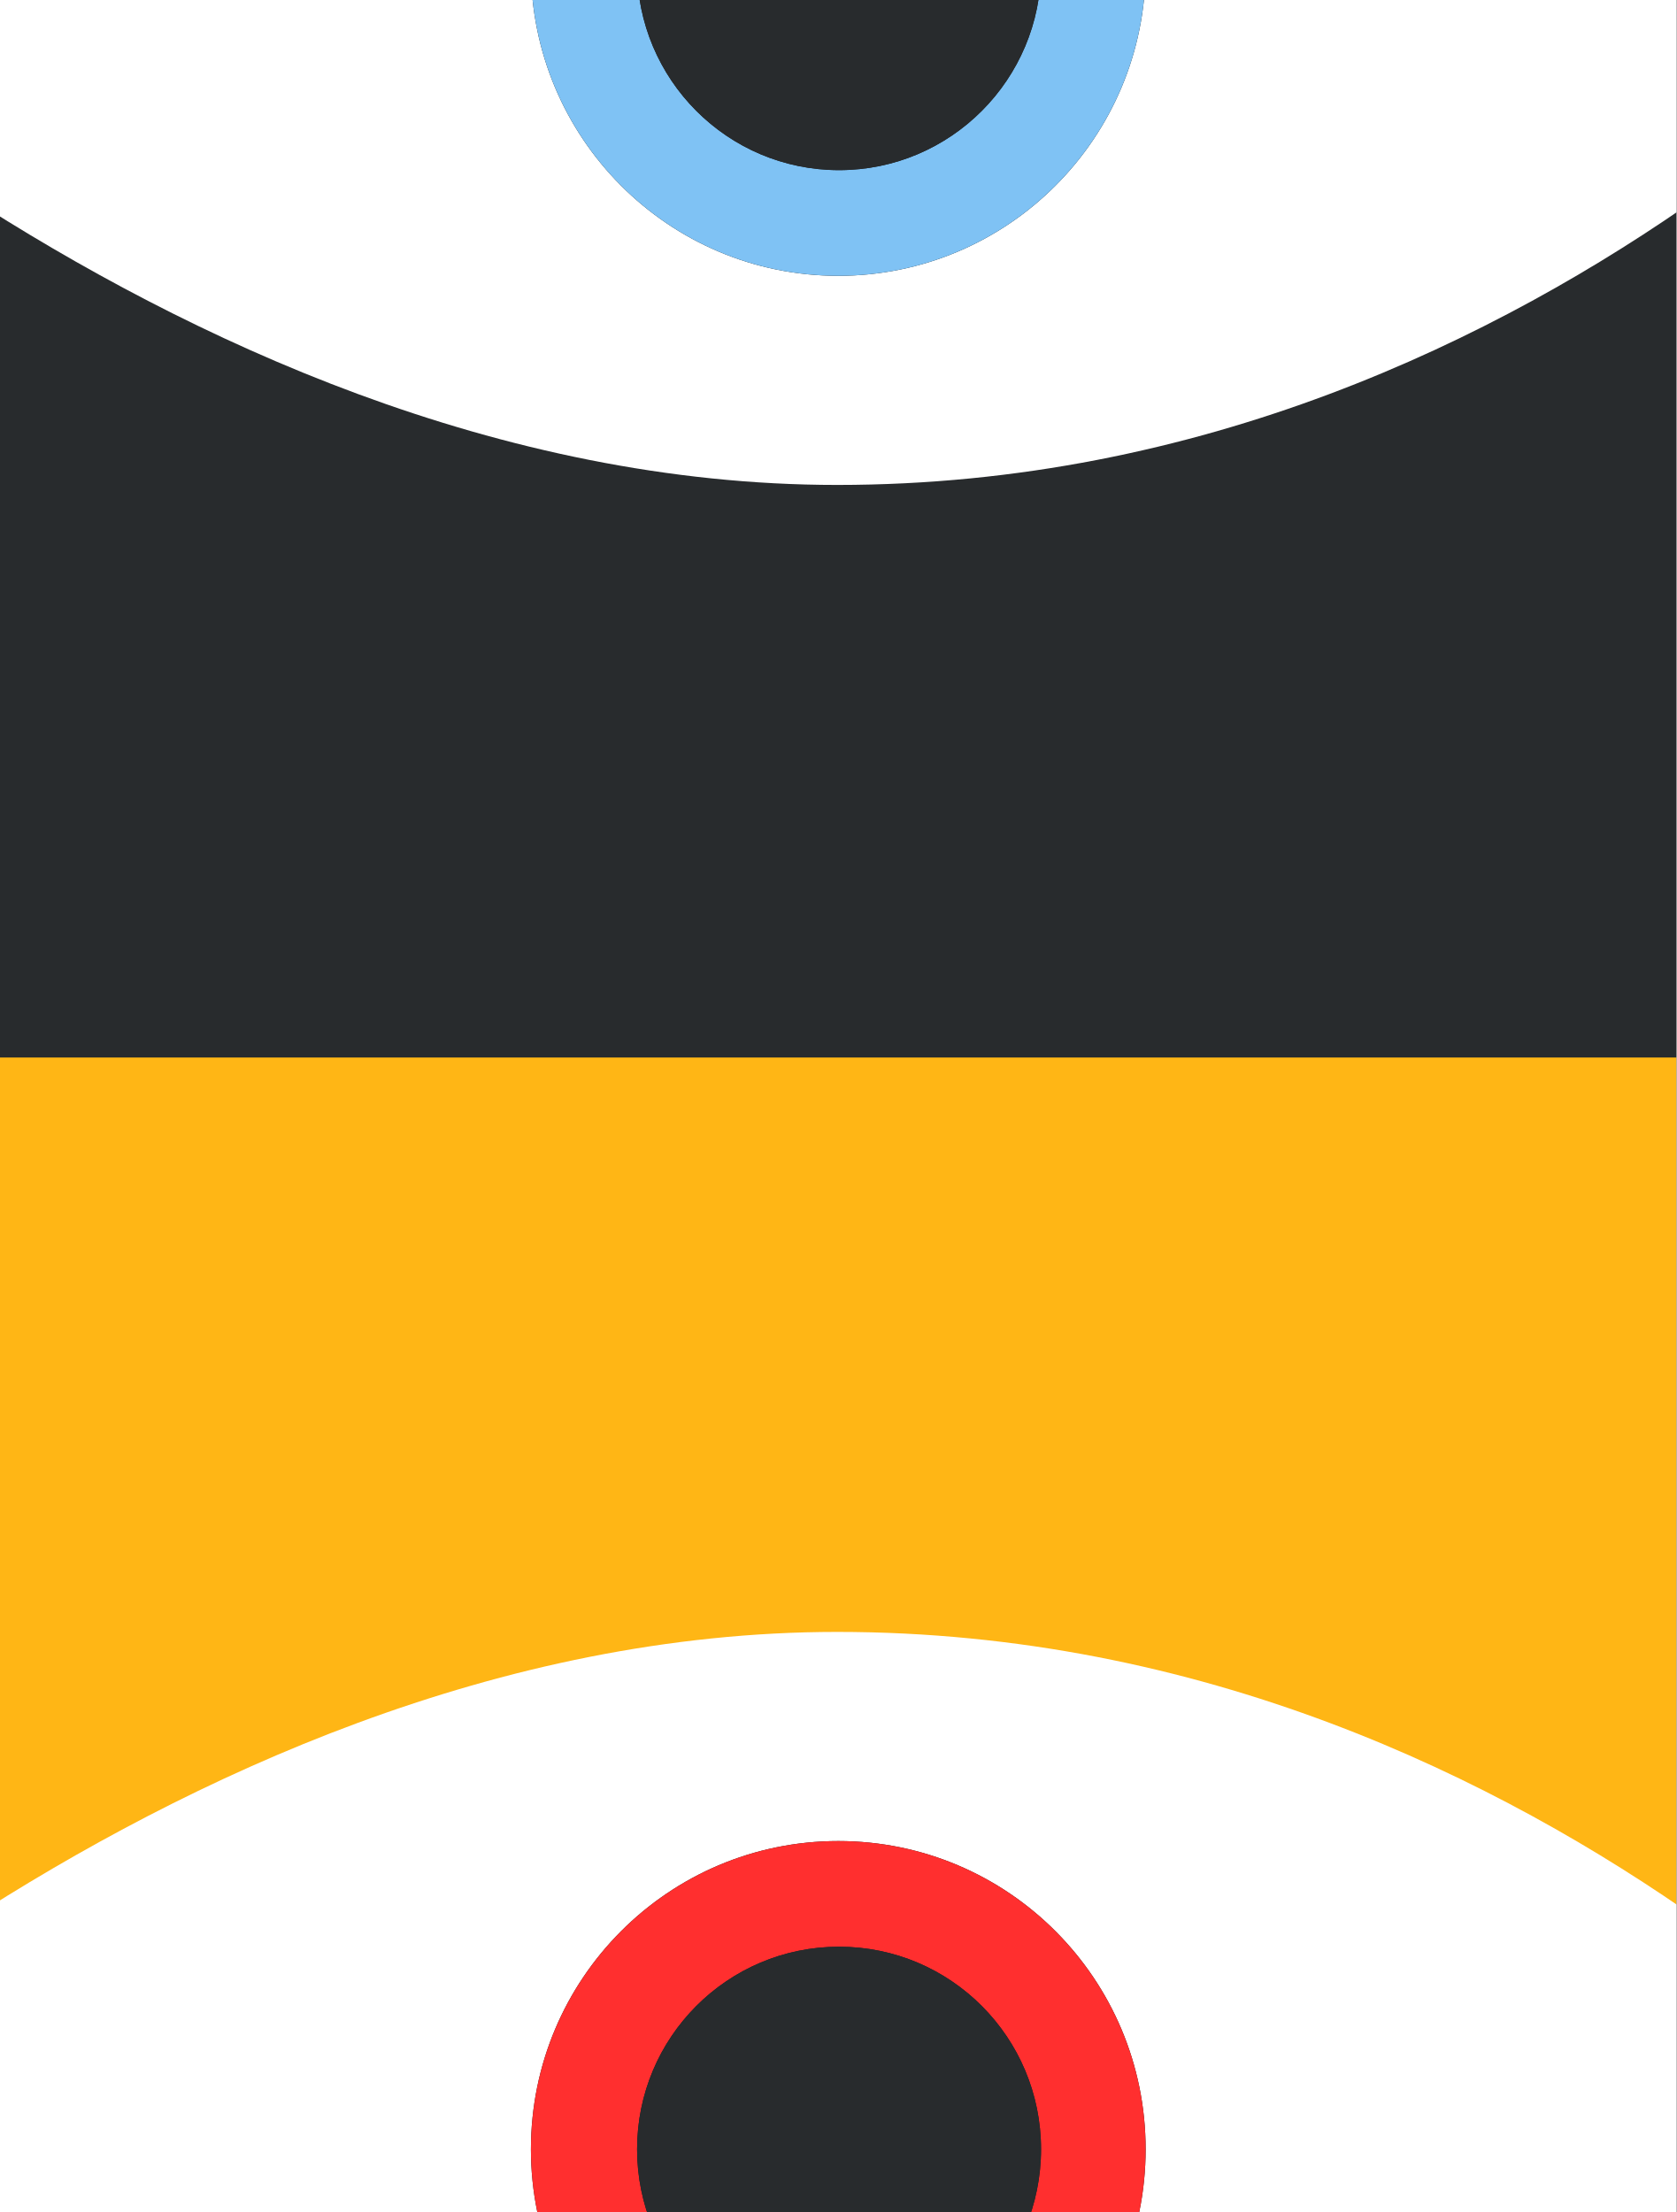
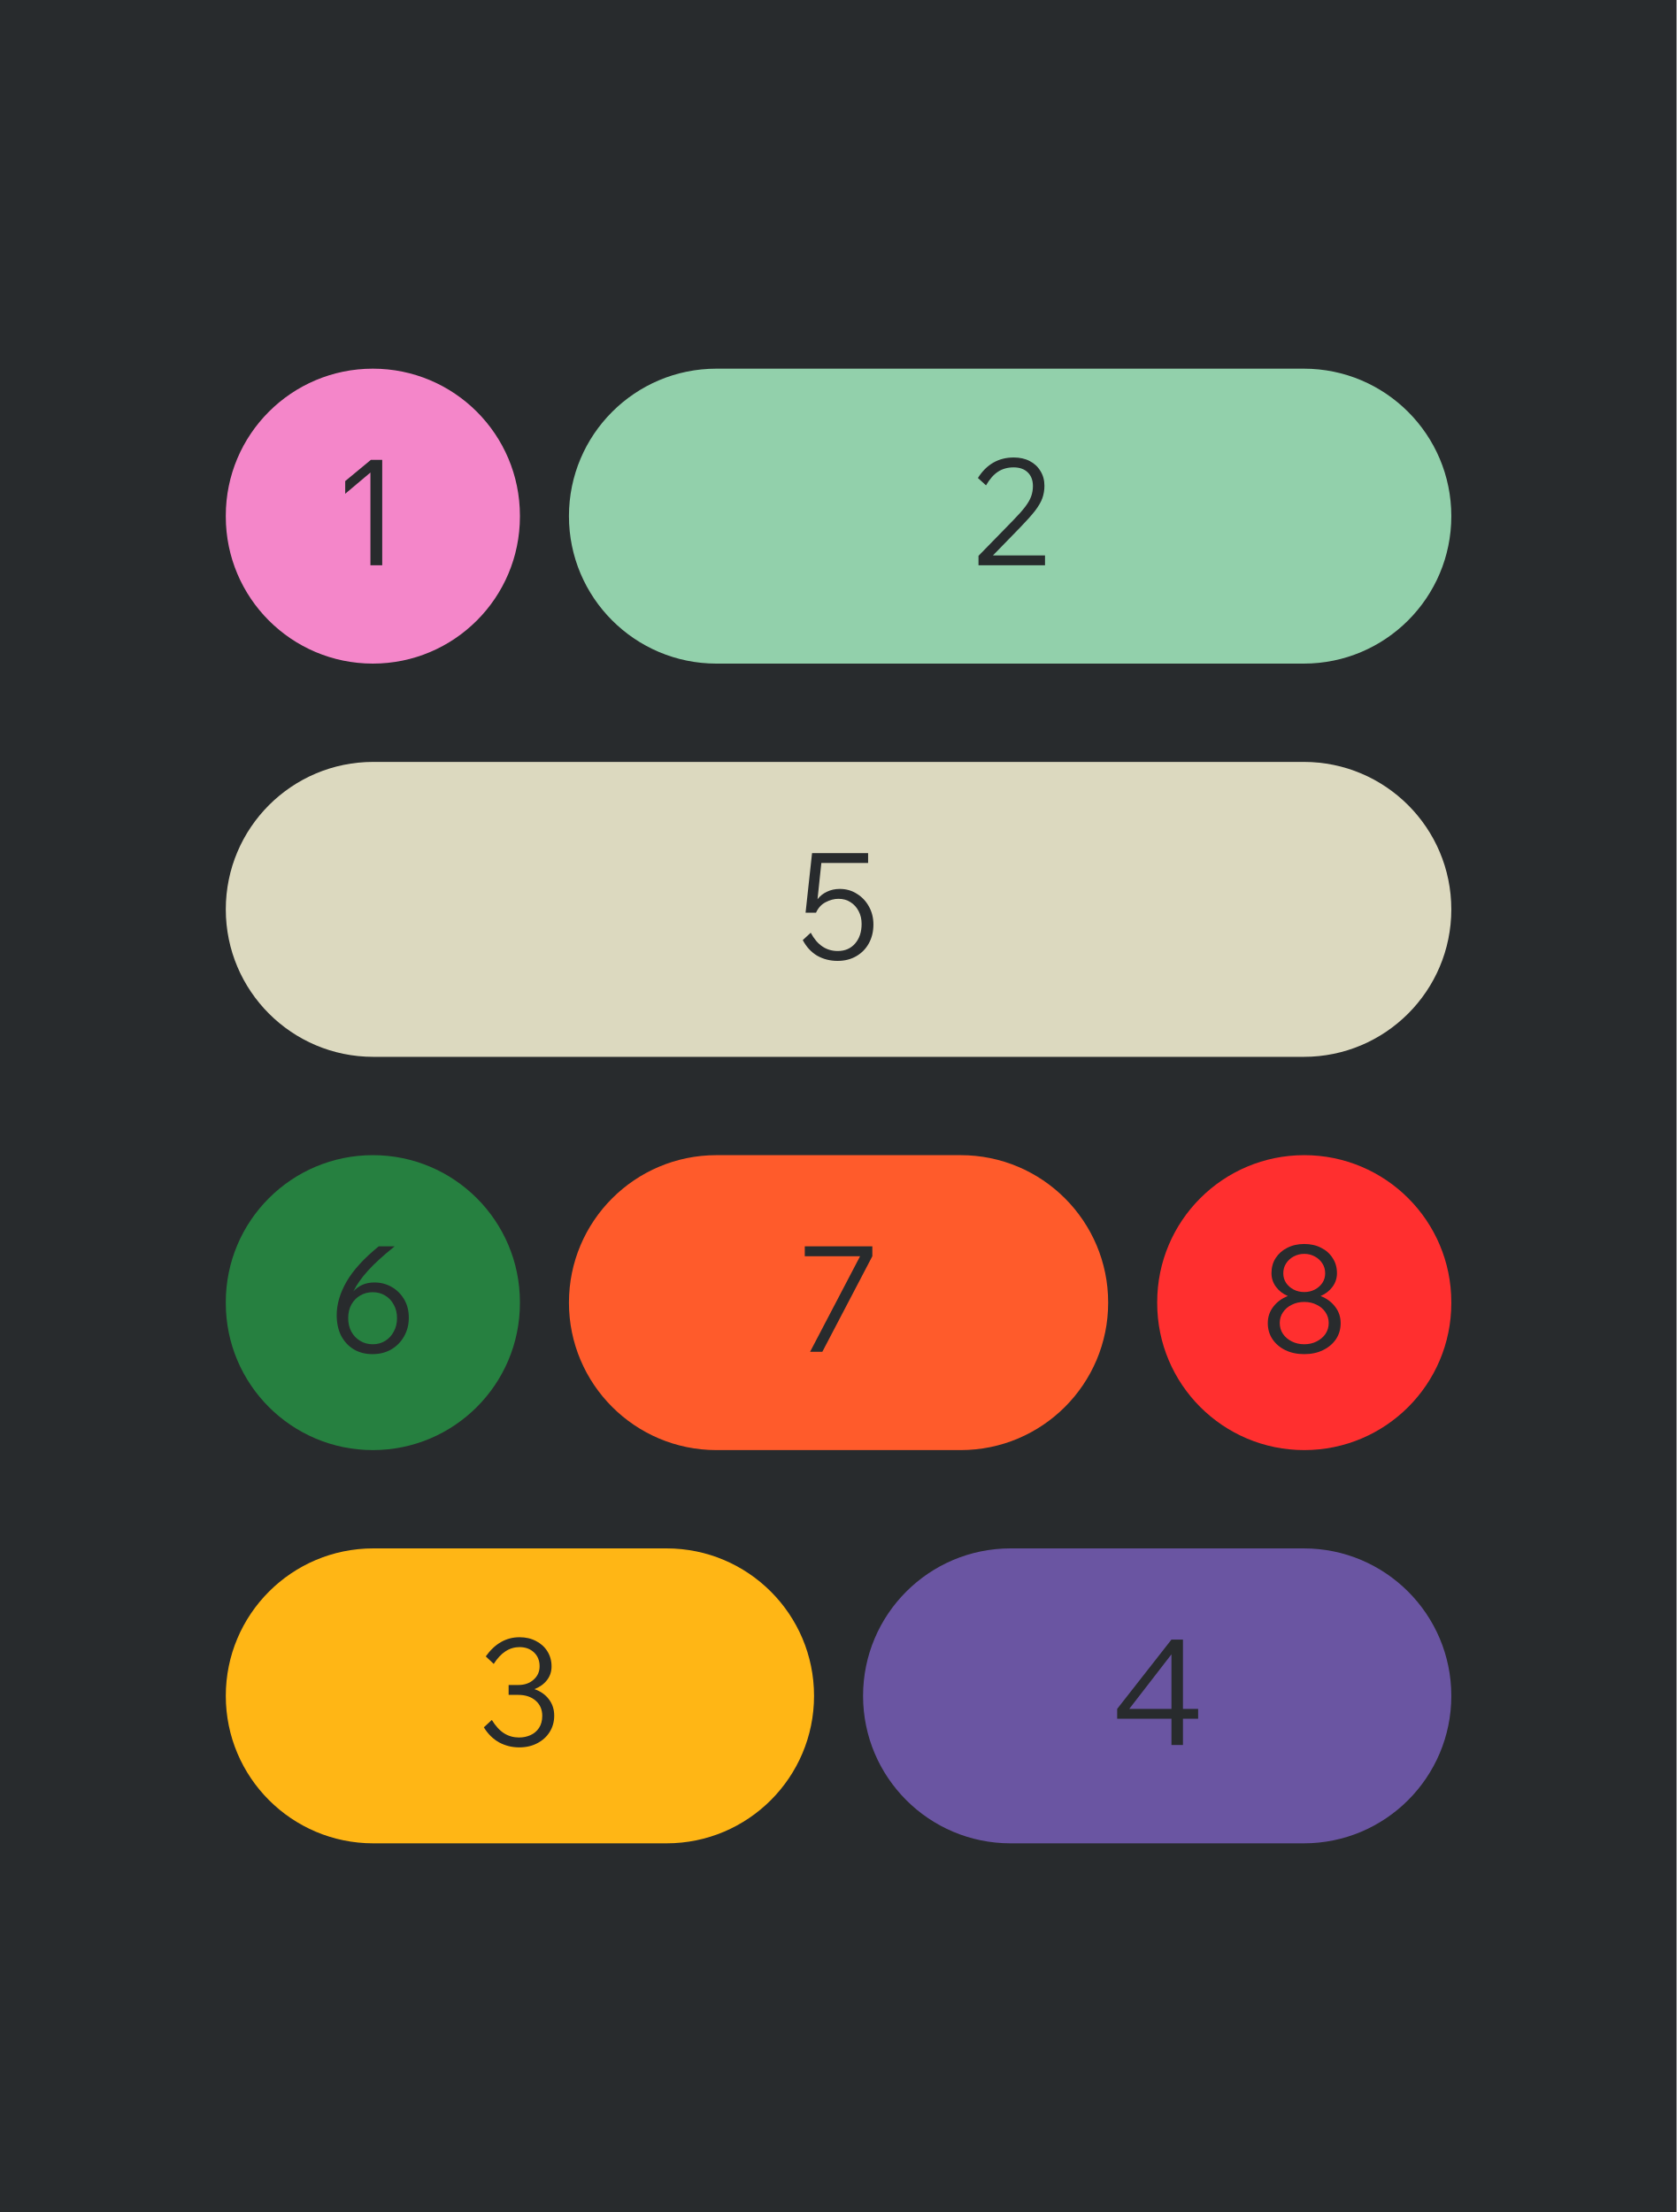
<svg xmlns="http://www.w3.org/2000/svg" width="341" height="450" viewBox="0 0 341 450" fill="none">
-   <mask id="mask0_2548_101" style="mask-type:alpha" maskUnits="userSpaceOnUse" x="0" y="0" width="341" height="450">
+   <mask id="mask0_2548_152" style="mask-type:alpha" maskUnits="userSpaceOnUse" x="0" y="0" width="341" height="450">
    <rect width="341" height="450" fill="#282B2D" />
  </mask>
-   <g mask="url(#mask0_2548_101)">
+   <g mask="url(#mask0_2548_152)">
    <rect x="-11.363" y="-15" width="363.733" height="480" fill="#282B2D" />
-     <rect y="0.027" width="340.67" height="450.883" fill="#FA9DBC" />
-     <path d="M141.877 430.826H136.729V422.246H137.689V429.974H141.877V430.826ZM149.584 430.826H144.208V422.246H149.584V423.086H145.168V426.014H149.368V426.854H145.168V429.986H149.584V430.826ZM151.378 429.446L152.062 428.762C152.822 429.69 153.742 430.154 154.822 430.154C155.494 430.154 156.03 429.998 156.43 429.686C156.838 429.374 157.042 428.958 157.042 428.438C157.042 427.99 156.866 427.646 156.514 427.406C156.17 427.158 155.582 426.966 154.75 426.83C153.662 426.654 152.882 426.39 152.41 426.038C151.938 425.678 151.702 425.17 151.702 424.514C151.702 424.034 151.83 423.61 152.086 423.242C152.35 422.874 152.71 422.586 153.166 422.378C153.63 422.162 154.154 422.054 154.738 422.054C156.042 422.054 157.13 422.55 158.002 423.542L157.33 424.214C156.954 423.766 156.558 423.438 156.142 423.23C155.734 423.022 155.266 422.918 154.738 422.918C154.106 422.918 153.606 423.058 153.238 423.338C152.878 423.618 152.698 424.006 152.698 424.502C152.698 424.886 152.862 425.186 153.19 425.402C153.518 425.618 154.066 425.786 154.834 425.906C155.978 426.082 156.794 426.366 157.282 426.758C157.778 427.142 158.026 427.698 158.026 428.426C158.026 428.93 157.89 429.378 157.618 429.77C157.346 430.162 156.966 430.47 156.478 430.694C155.998 430.91 155.446 431.018 154.822 431.018C153.438 431.018 152.29 430.494 151.378 429.446ZM159.677 429.446L160.361 428.762C161.121 429.69 162.041 430.154 163.121 430.154C163.793 430.154 164.329 429.998 164.729 429.686C165.137 429.374 165.341 428.958 165.341 428.438C165.341 427.99 165.165 427.646 164.813 427.406C164.469 427.158 163.881 426.966 163.049 426.83C161.961 426.654 161.181 426.39 160.709 426.038C160.237 425.678 160.001 425.17 160.001 424.514C160.001 424.034 160.129 423.61 160.385 423.242C160.649 422.874 161.009 422.586 161.465 422.378C161.929 422.162 162.453 422.054 163.037 422.054C164.341 422.054 165.429 422.55 166.301 423.542L165.629 424.214C165.253 423.766 164.857 423.438 164.441 423.23C164.033 423.022 163.565 422.918 163.037 422.918C162.405 422.918 161.905 423.058 161.537 423.338C161.177 423.618 160.997 424.006 160.997 424.502C160.997 424.886 161.161 425.186 161.489 425.402C161.817 425.618 162.365 425.786 163.133 425.906C164.277 426.082 165.093 426.366 165.581 426.758C166.077 427.142 166.325 427.698 166.325 428.426C166.325 428.93 166.189 429.378 165.917 429.77C165.645 430.162 165.265 430.47 164.777 430.694C164.297 430.91 163.745 431.018 163.121 431.018C161.737 431.018 160.589 430.494 159.677 429.446ZM172.602 431.018C172.002 431.018 171.446 430.906 170.934 430.682C170.43 430.458 169.986 430.146 169.602 429.746C169.226 429.338 168.934 428.862 168.726 428.318C168.518 427.766 168.414 427.17 168.414 426.53C168.414 425.89 168.518 425.298 168.726 424.754C168.934 424.21 169.226 423.738 169.602 423.338C169.986 422.93 170.43 422.614 170.934 422.39C171.446 422.166 172.002 422.054 172.602 422.054C173.202 422.054 173.758 422.166 174.27 422.39C174.782 422.614 175.226 422.93 175.602 423.338C175.986 423.738 176.282 424.21 176.49 424.754C176.698 425.298 176.802 425.89 176.802 426.53C176.802 427.17 176.698 427.766 176.49 428.318C176.282 428.862 175.986 429.338 175.602 429.746C175.226 430.146 174.782 430.458 174.27 430.682C173.758 430.906 173.202 431.018 172.602 431.018ZM172.602 430.154C173.234 430.154 173.79 429.998 174.27 429.686C174.75 429.374 175.126 428.946 175.398 428.402C175.67 427.85 175.806 427.226 175.806 426.53C175.806 425.826 175.67 425.206 175.398 424.67C175.126 424.126 174.75 423.698 174.27 423.386C173.79 423.074 173.234 422.918 172.602 422.918C171.978 422.918 171.426 423.074 170.946 423.386C170.466 423.698 170.09 424.126 169.818 424.67C169.546 425.206 169.41 425.826 169.41 426.53C169.41 427.226 169.546 427.85 169.818 428.402C170.09 428.946 170.466 429.374 170.946 429.686C171.426 429.998 171.978 430.154 172.602 430.154ZM180.38 430.826H179.456V422.246H180.488L185.108 429.422V422.246H186.032V430.826H185L180.38 423.65V430.826ZM195.036 431.018C194.412 431.018 193.88 430.838 193.44 430.478C193 430.118 192.66 429.606 192.42 428.942C192.188 428.27 192.072 427.466 192.072 426.53C192.072 425.594 192.188 424.794 192.42 424.13C192.66 423.458 193 422.946 193.44 422.594C193.88 422.234 194.412 422.054 195.036 422.054C195.66 422.054 196.192 422.234 196.632 422.594C197.072 422.946 197.408 423.458 197.64 424.13C197.88 424.794 198 425.594 198 426.53C198 427.466 197.88 428.27 197.64 428.942C197.408 429.606 197.072 430.118 196.632 430.478C196.192 430.838 195.66 431.018 195.036 431.018ZM195.036 430.214C195.676 430.214 196.168 429.894 196.512 429.254C196.856 428.614 197.028 427.706 197.028 426.53C197.028 425.354 196.856 424.45 196.512 423.818C196.168 423.178 195.676 422.858 195.036 422.858C194.404 422.858 193.912 423.178 193.56 423.818C193.216 424.45 193.044 425.354 193.044 426.53C193.044 427.706 193.216 428.614 193.56 429.254C193.912 429.894 194.404 430.214 195.036 430.214ZM202.58 422.246H203.504V430.826H202.544V423.278L200.492 425.006V423.974L202.58 422.246Z" fill="black" />
-     <path d="M66.505 241.375H59.625V212.775H79.705V218.495H66.505V224.135H78.945V229.855H66.505V241.375ZM89.969 241.375H83.209V212.575H89.969V241.375ZM111.868 234.655L115.148 238.695C114.135 239.735 112.788 240.548 111.108 241.135C109.455 241.722 107.668 242.015 105.748 242.015C103.268 242.015 101.108 241.562 99.268 240.655C97.428 239.748 95.988 238.482 94.948 236.855C93.934 235.228 93.428 233.348 93.428 231.215C93.428 229.055 93.921 227.162 94.908 225.535C95.894 223.882 97.228 222.602 98.908 221.695C100.615 220.788 102.508 220.335 104.588 220.335C106.641 220.335 108.468 220.788 110.068 221.695C111.668 222.575 112.921 223.815 113.828 225.415C114.735 226.988 115.188 228.828 115.188 230.935V233.135H100.468C100.841 234.388 101.521 235.335 102.508 235.975C103.521 236.588 104.748 236.895 106.188 236.895C108.348 236.895 110.241 236.148 111.868 234.655ZM104.548 225.415C103.508 225.415 102.615 225.748 101.868 226.415C101.121 227.055 100.615 227.988 100.348 229.215H108.548C108.361 228.042 107.921 227.122 107.228 226.455C106.561 225.762 105.668 225.415 104.548 225.415ZM123.035 241.375H115.475L123.115 230.775L116.075 220.975H123.595L127.355 226.815L131.155 220.975H138.715L131.635 230.775L139.235 241.375H131.675L127.355 234.775L123.035 241.375ZM169.618 241.375H149.938V212.775H156.818V235.495H169.618V241.375ZM180.217 242.015C178.644 242.015 177.244 241.735 176.017 241.175C174.817 240.588 173.884 239.788 173.217 238.775C172.55 237.762 172.217 236.575 172.217 235.215C172.217 233.162 173.137 231.535 174.977 230.335C176.817 229.135 179.324 228.535 182.497 228.535H186.217C186.084 227.495 185.617 226.708 184.817 226.175C184.017 225.642 182.977 225.375 181.697 225.375C180.63 225.375 179.617 225.562 178.657 225.935C177.697 226.308 176.857 226.842 176.137 227.535L172.937 223.535C174.004 222.548 175.337 221.775 176.937 221.215C178.564 220.628 180.27 220.335 182.057 220.335C184.164 220.335 186.004 220.668 187.577 221.335C189.177 222.002 190.417 222.988 191.297 224.295C192.204 225.575 192.657 227.162 192.657 229.055V241.375H186.617V239.255C185.897 240.135 184.99 240.815 183.897 241.295C182.804 241.775 181.577 242.015 180.217 242.015ZM181.977 237.135C182.91 237.135 183.75 236.908 184.497 236.455C185.27 235.975 185.857 235.335 186.257 234.535V232.615H182.897C181.697 232.615 180.75 232.828 180.057 233.255C179.39 233.682 179.057 234.242 179.057 234.935C179.057 235.602 179.324 236.135 179.857 236.535C180.417 236.935 181.124 237.135 181.977 237.135ZM210.84 220.975H217.6L208.32 242.935C207.44 245.015 206.293 246.562 204.88 247.575C203.493 248.615 201.746 249.135 199.64 249.135H196.6V243.695H199.16C199.933 243.695 200.586 243.535 201.12 243.215C201.68 242.895 202.106 242.362 202.4 241.615L202.48 241.375L193.8 220.975H200.72L205.76 234.775L210.84 220.975ZM229.598 242.015C227.305 242.015 225.278 241.562 223.518 240.655C221.785 239.722 220.425 238.442 219.438 236.815C218.478 235.162 217.998 233.282 217.998 231.175C217.998 229.042 218.478 227.162 219.438 225.535C220.425 223.908 221.785 222.642 223.518 221.735C225.278 220.802 227.305 220.335 229.598 220.335C231.892 220.335 233.905 220.802 235.638 221.735C237.398 222.642 238.758 223.908 239.718 225.535C240.705 227.162 241.198 229.042 241.198 231.175C241.198 233.282 240.705 235.162 239.718 236.815C238.758 238.442 237.398 239.722 235.638 240.655C233.905 241.562 231.892 242.015 229.598 242.015ZM229.598 236.495C230.985 236.495 232.105 236.002 232.958 235.015C233.812 234.002 234.238 232.722 234.238 231.175C234.238 229.602 233.812 228.322 232.958 227.335C232.105 226.348 230.985 225.855 229.598 225.855C228.212 225.855 227.092 226.348 226.238 227.335C225.385 228.322 224.958 229.602 224.958 231.175C224.958 232.722 225.385 234.002 226.238 235.015C227.092 236.002 228.212 236.495 229.598 236.495ZM264.934 241.375H258.214V239.095C257.547 240.028 256.694 240.748 255.654 241.255C254.64 241.762 253.454 242.015 252.094 242.015C249.747 242.015 247.88 241.322 246.494 239.935C245.134 238.522 244.454 236.482 244.454 233.815V220.975H251.214V233.135C251.214 234.255 251.494 235.095 252.054 235.655C252.614 236.215 253.347 236.495 254.254 236.495C255.134 236.495 255.934 236.255 256.654 235.775C257.374 235.268 257.88 234.602 258.174 233.775V220.975H264.934V241.375ZM283.029 241.375H277.749C273.615 241.375 271.549 239.308 271.549 235.175V226.335H268.389V220.975H271.549V215.935H278.309V220.975H282.829V226.335H278.309V233.855C278.309 234.628 278.455 235.175 278.749 235.495C279.042 235.788 279.562 235.935 280.309 235.935H283.029V241.375Z" fill="#191B1C" />
-     <mask id="mask1_2548_101" style="mask-type:alpha" maskUnits="userSpaceOnUse" x="0" y="0" width="341" height="450">
-       <rect width="341" height="450" fill="#282B2D" />
+     <mask id="mask1_2548_152" style="mask-type:alpha" maskUnits="userSpaceOnUse" x="21" y="15" width="300" height="420">
+       <rect x="21" y="15" width="299.123" height="420" rx="15.821" fill="#282B2D" />
    </mask>
-     <g mask="url(#mask1_2548_101)">
-       <rect x="-11.363" y="-29.96" width="363.733" height="510.72" rx="15.821" fill="#282B2D" />
-       <rect x="-125.031" y="-199.82" width="591.067" height="829.92" rx="20" fill="#282B2D" />
-       <path d="M-125.031 215.14H466.035V610.1C466.035 621.145 457.081 630.1 446.035 630.1H-105.031C-116.077 630.1 -125.031 621.145 -125.031 610.1V215.14Z" fill="#FFB615" />
-       <path d="M-81.264 450.344C-81.264 450.344 77.245 531.854 170.28 531.854C263.314 531.854 411.48 450.344 411.48 450.344C411.48 450.344 318.274 331.99 170.28 331.99C32.402 331.99 -81.264 450.344 -81.264 450.344Z" fill="white" />
-       <ellipse cx="170.505" cy="437.234" rx="62.517" ry="62.7" fill="#191B1C" />
-       <ellipse cx="170.505" cy="437.234" rx="62.517" ry="62.7" fill="#FF2F2F" />
-       <ellipse cx="170.664" cy="437.235" rx="41.082" ry="41.203" fill="#191B1C" />
-       <ellipse cx="170.664" cy="437.235" rx="41.082" ry="41.203" fill="#282B2D" />
-       <path d="M-81.264 -19.7C-81.264 -19.7 77.245 -101.21 170.28 -101.21C263.314 -101.21 411.48 -19.7 411.48 -19.7C411.48 -19.7 318.274 98.654 170.28 98.654C32.402 98.654 -81.264 -19.7 -81.264 -19.7Z" fill="white" />
-       <ellipse cx="62.517" cy="62.7" rx="62.517" ry="62.7" transform="matrix(1 0 0 -1 107.988 56.1099)" fill="#191B1C" />
-       <ellipse cx="62.517" cy="62.7" rx="62.517" ry="62.7" transform="matrix(1 0 0 -1 107.988 56.1099)" fill="#7FC2F4" />
-       <ellipse cx="41.082" cy="41.203" rx="41.082" ry="41.203" transform="matrix(1 0 0 -1 129.582 34.6123)" fill="#191B1C" />
-       <ellipse cx="41.082" cy="41.203" rx="41.082" ry="41.203" transform="matrix(1 0 0 -1 129.582 34.6123)" fill="#282B2D" />
+     <g mask="url(#mask1_2548_152)">
+       <rect x="11.027" y="1" width="319.064" height="448" rx="15.821" fill="#282B2D" />
+       <rect x="45.926" y="75" width="59.825" height="60" rx="29.912" fill="#F486C9" />
+       <rect x="115.723" y="75" width="179.474" height="60" rx="30" fill="#92D0AB" />
+       <path d="M75.434 93.55H77.744V115H75.344V96.13L70.214 100.45V97.87L75.434 93.55Z" fill="#282B2D" />
+       <rect x="45.926" y="315" width="119.649" height="60" rx="30" fill="#FFB615" />
+       <path d="M98.415 351.4L100.035 349.9C100.815 351.16 101.655 352.07 102.555 352.63C103.455 353.19 104.465 353.47 105.585 353.47C106.405 353.47 107.175 353.31 107.895 352.99C108.615 352.67 109.195 352.18 109.635 351.52C110.075 350.86 110.295 350.04 110.295 349.06C110.295 347.78 109.845 346.75 108.945 345.97C108.045 345.19 106.865 344.8 105.405 344.8H103.455V342.79H105.405C106.685 342.79 107.725 342.43 108.525 341.71C109.345 340.99 109.755 340.08 109.755 338.98C109.755 337.82 109.375 336.88 108.615 336.16C107.855 335.44 106.875 335.08 105.675 335.08C103.615 335.08 101.865 336.22 100.425 338.5L98.805 336.97C100.665 334.37 102.955 333.07 105.675 333.07C106.935 333.07 108.055 333.33 109.035 333.85C110.015 334.35 110.785 335.05 111.345 335.95C111.905 336.85 112.185 337.87 112.185 339.01C112.185 340.07 111.875 341 111.255 341.8C110.635 342.6 109.785 343.21 108.705 343.63C109.965 344.07 110.945 344.76 111.645 345.7C112.365 346.64 112.725 347.75 112.725 349.03C112.725 350.27 112.415 351.38 111.795 352.36C111.195 353.32 110.355 354.08 109.275 354.64C108.215 355.2 106.995 355.48 105.615 355.48C104.135 355.48 102.765 355.14 101.505 354.46C100.265 353.76 99.234 352.74 98.415 351.4Z" fill="#282B2D" />
+       <rect x="45.926" y="235" width="59.825" height="60" rx="29.912" fill="#268040" />
+       <path d="M75.743 275.48C74.303 275.48 73.034 275.15 71.933 274.49C70.853 273.83 70.004 272.91 69.383 271.73C68.784 270.53 68.484 269.13 68.484 267.53C68.484 265.33 69.153 263.06 70.493 260.72C71.853 258.38 74.034 255.99 77.034 253.55H80.273C77.974 255.39 76.163 257.04 74.844 258.5C73.523 259.96 72.534 261.37 71.874 262.73C72.374 262.15 72.984 261.7 73.704 261.38C74.424 261.06 75.243 260.9 76.163 260.9C77.424 260.9 78.584 261.2 79.644 261.8C80.704 262.4 81.553 263.24 82.194 264.32C82.834 265.4 83.153 266.65 83.153 268.07C83.153 269.47 82.834 270.73 82.194 271.85C81.573 272.97 80.704 273.86 79.584 274.52C78.484 275.16 77.204 275.48 75.743 275.48ZM75.803 273.47C76.763 273.47 77.614 273.24 78.353 272.78C79.094 272.32 79.674 271.69 80.094 270.89C80.534 270.09 80.754 269.18 80.754 268.16C80.754 267.12 80.534 266.21 80.094 265.43C79.674 264.63 79.094 264.01 78.353 263.57C77.614 263.11 76.763 262.88 75.803 262.88C74.883 262.88 74.043 263.1 73.284 263.54C72.543 263.96 71.944 264.57 71.484 265.37C71.043 266.15 70.823 267.08 70.823 268.16C70.823 269.18 71.034 270.09 71.454 270.89C71.894 271.69 72.493 272.32 73.254 272.78C74.013 273.24 74.864 273.47 75.803 273.47Z" fill="#282B2D" />
+       <rect x="175.547" y="315" width="119.649" height="60" rx="30" fill="#6A55A2" />
+       <path d="M240.611 355H238.271V349.66H227.231V347.65L238.271 333.55H240.611V347.65H243.701V349.66H240.611V355ZM238.271 336.55L229.691 347.65H238.271V336.55Z" fill="#282B2D" />
+       <rect x="45.926" y="155" width="249.269" height="60" rx="30" fill="#DCD9BF" />
+       <path d="M163.282 191.25L164.902 189.75C166.222 192.23 168.052 193.47 170.392 193.47C171.872 193.47 173.052 192.96 173.932 191.94C174.812 190.92 175.252 189.59 175.252 187.95C175.252 186.99 175.052 186.13 174.652 185.37C174.252 184.59 173.702 183.98 173.002 183.54C172.302 183.08 171.482 182.85 170.542 182.85C169.682 182.85 168.812 183.08 167.932 183.54C167.072 183.98 166.422 184.69 165.982 185.67H163.852L165.172 173.55H176.572V175.56H167.062L166.282 182.94C166.782 182.28 167.422 181.77 168.202 181.41C168.982 181.03 169.852 180.84 170.812 180.84C172.112 180.84 173.272 181.17 174.292 181.83C175.332 182.47 176.152 183.34 176.752 184.44C177.352 185.52 177.652 186.73 177.652 188.07C177.652 189.51 177.342 190.79 176.722 191.91C176.122 193.01 175.272 193.88 174.172 194.52C173.072 195.16 171.802 195.48 170.362 195.48C168.842 195.48 167.462 195.13 166.222 194.43C165.002 193.71 164.022 192.65 163.282 191.25Z" fill="#282B2D" />
+       <path d="M212.555 115H199.025V113.08L206.135 105.79C207.135 104.77 207.925 103.88 208.505 103.12C209.085 102.36 209.495 101.65 209.735 100.99C209.975 100.31 210.095 99.61 210.095 98.89C210.095 97.71 209.745 96.78 209.045 96.1C208.345 95.42 207.385 95.08 206.165 95.08C204.965 95.08 203.915 95.37 203.015 95.95C202.115 96.53 201.295 97.46 200.555 98.74L198.905 97.24C200.665 94.46 203.095 93.07 206.195 93.07C207.435 93.07 208.515 93.31 209.435 93.79C210.375 94.27 211.105 94.95 211.625 95.83C212.165 96.69 212.435 97.69 212.435 98.83C212.435 99.71 212.295 100.55 212.015 101.35C211.735 102.13 211.235 102.99 210.515 103.93C209.795 104.85 208.785 105.98 207.485 107.32L201.965 112.99H212.555V115Z" fill="#282B2D" />
+       <rect x="115.723" y="235" width="109.678" height="60" rx="30" fill="#FF5B2B" />
+       <path d="M177.432 253.55V255.56L167.262 275H164.772L174.942 255.56H163.692V253.55H177.432Z" fill="#282B2D" />
+       <rect x="235.371" y="235" width="59.825" height="60" rx="29.912" fill="#FF2F2F" />
+       <path d="M265.278 275.48C263.838 275.48 262.558 275.21 261.438 274.67C260.338 274.13 259.468 273.39 258.828 272.45C258.188 271.49 257.868 270.4 257.868 269.18C257.868 267.92 258.238 266.81 258.978 265.85C259.718 264.87 260.708 264.14 261.948 263.66C260.928 263.22 260.118 262.59 259.518 261.77C258.918 260.95 258.618 260.03 258.618 259.01C258.618 257.85 258.898 256.83 259.458 255.95C260.038 255.05 260.828 254.35 261.828 253.85C262.848 253.33 263.998 253.07 265.278 253.07C266.578 253.07 267.728 253.33 268.728 253.85C269.728 254.35 270.508 255.05 271.068 255.95C271.648 256.83 271.938 257.85 271.938 259.01C271.938 260.03 271.638 260.95 271.038 261.77C270.438 262.59 269.628 263.22 268.608 263.66C269.848 264.14 270.838 264.87 271.578 265.85C272.318 266.81 272.688 267.92 272.688 269.18C272.688 270.4 272.368 271.49 271.728 272.45C271.088 273.39 270.208 274.13 269.088 274.67C267.988 275.21 266.718 275.48 265.278 275.48ZM265.278 262.85C266.078 262.85 266.798 262.68 267.438 262.34C268.078 262 268.588 261.55 268.968 260.99C269.348 260.41 269.538 259.76 269.538 259.04C269.538 258.28 269.348 257.61 268.968 257.03C268.588 256.43 268.078 255.96 267.438 255.62C266.798 255.26 266.078 255.08 265.278 255.08C264.498 255.08 263.778 255.26 263.118 255.62C262.478 255.96 261.968 256.43 261.588 257.03C261.208 257.61 261.018 258.28 261.018 259.04C261.018 259.76 261.208 260.41 261.588 260.99C261.968 261.55 262.478 262 263.118 262.34C263.778 262.68 264.498 262.85 265.278 262.85ZM265.278 273.47C266.218 273.47 267.058 273.28 267.798 272.9C268.558 272.52 269.158 272.01 269.598 271.37C270.038 270.71 270.258 269.97 270.258 269.15C270.258 268.33 270.038 267.6 269.598 266.96C269.158 266.3 268.558 265.79 267.798 265.43C267.058 265.05 266.218 264.86 265.278 264.86C264.358 264.86 263.518 265.05 262.758 265.43C261.998 265.79 261.398 266.3 260.958 266.96C260.518 267.6 260.298 268.33 260.298 269.15C260.298 269.97 260.518 270.71 260.958 271.37C261.398 272.01 261.998 272.52 262.758 272.9C263.518 273.28 264.358 273.47 265.278 273.47Z" fill="#282B2D" />
    </g>
  </g>
</svg>
